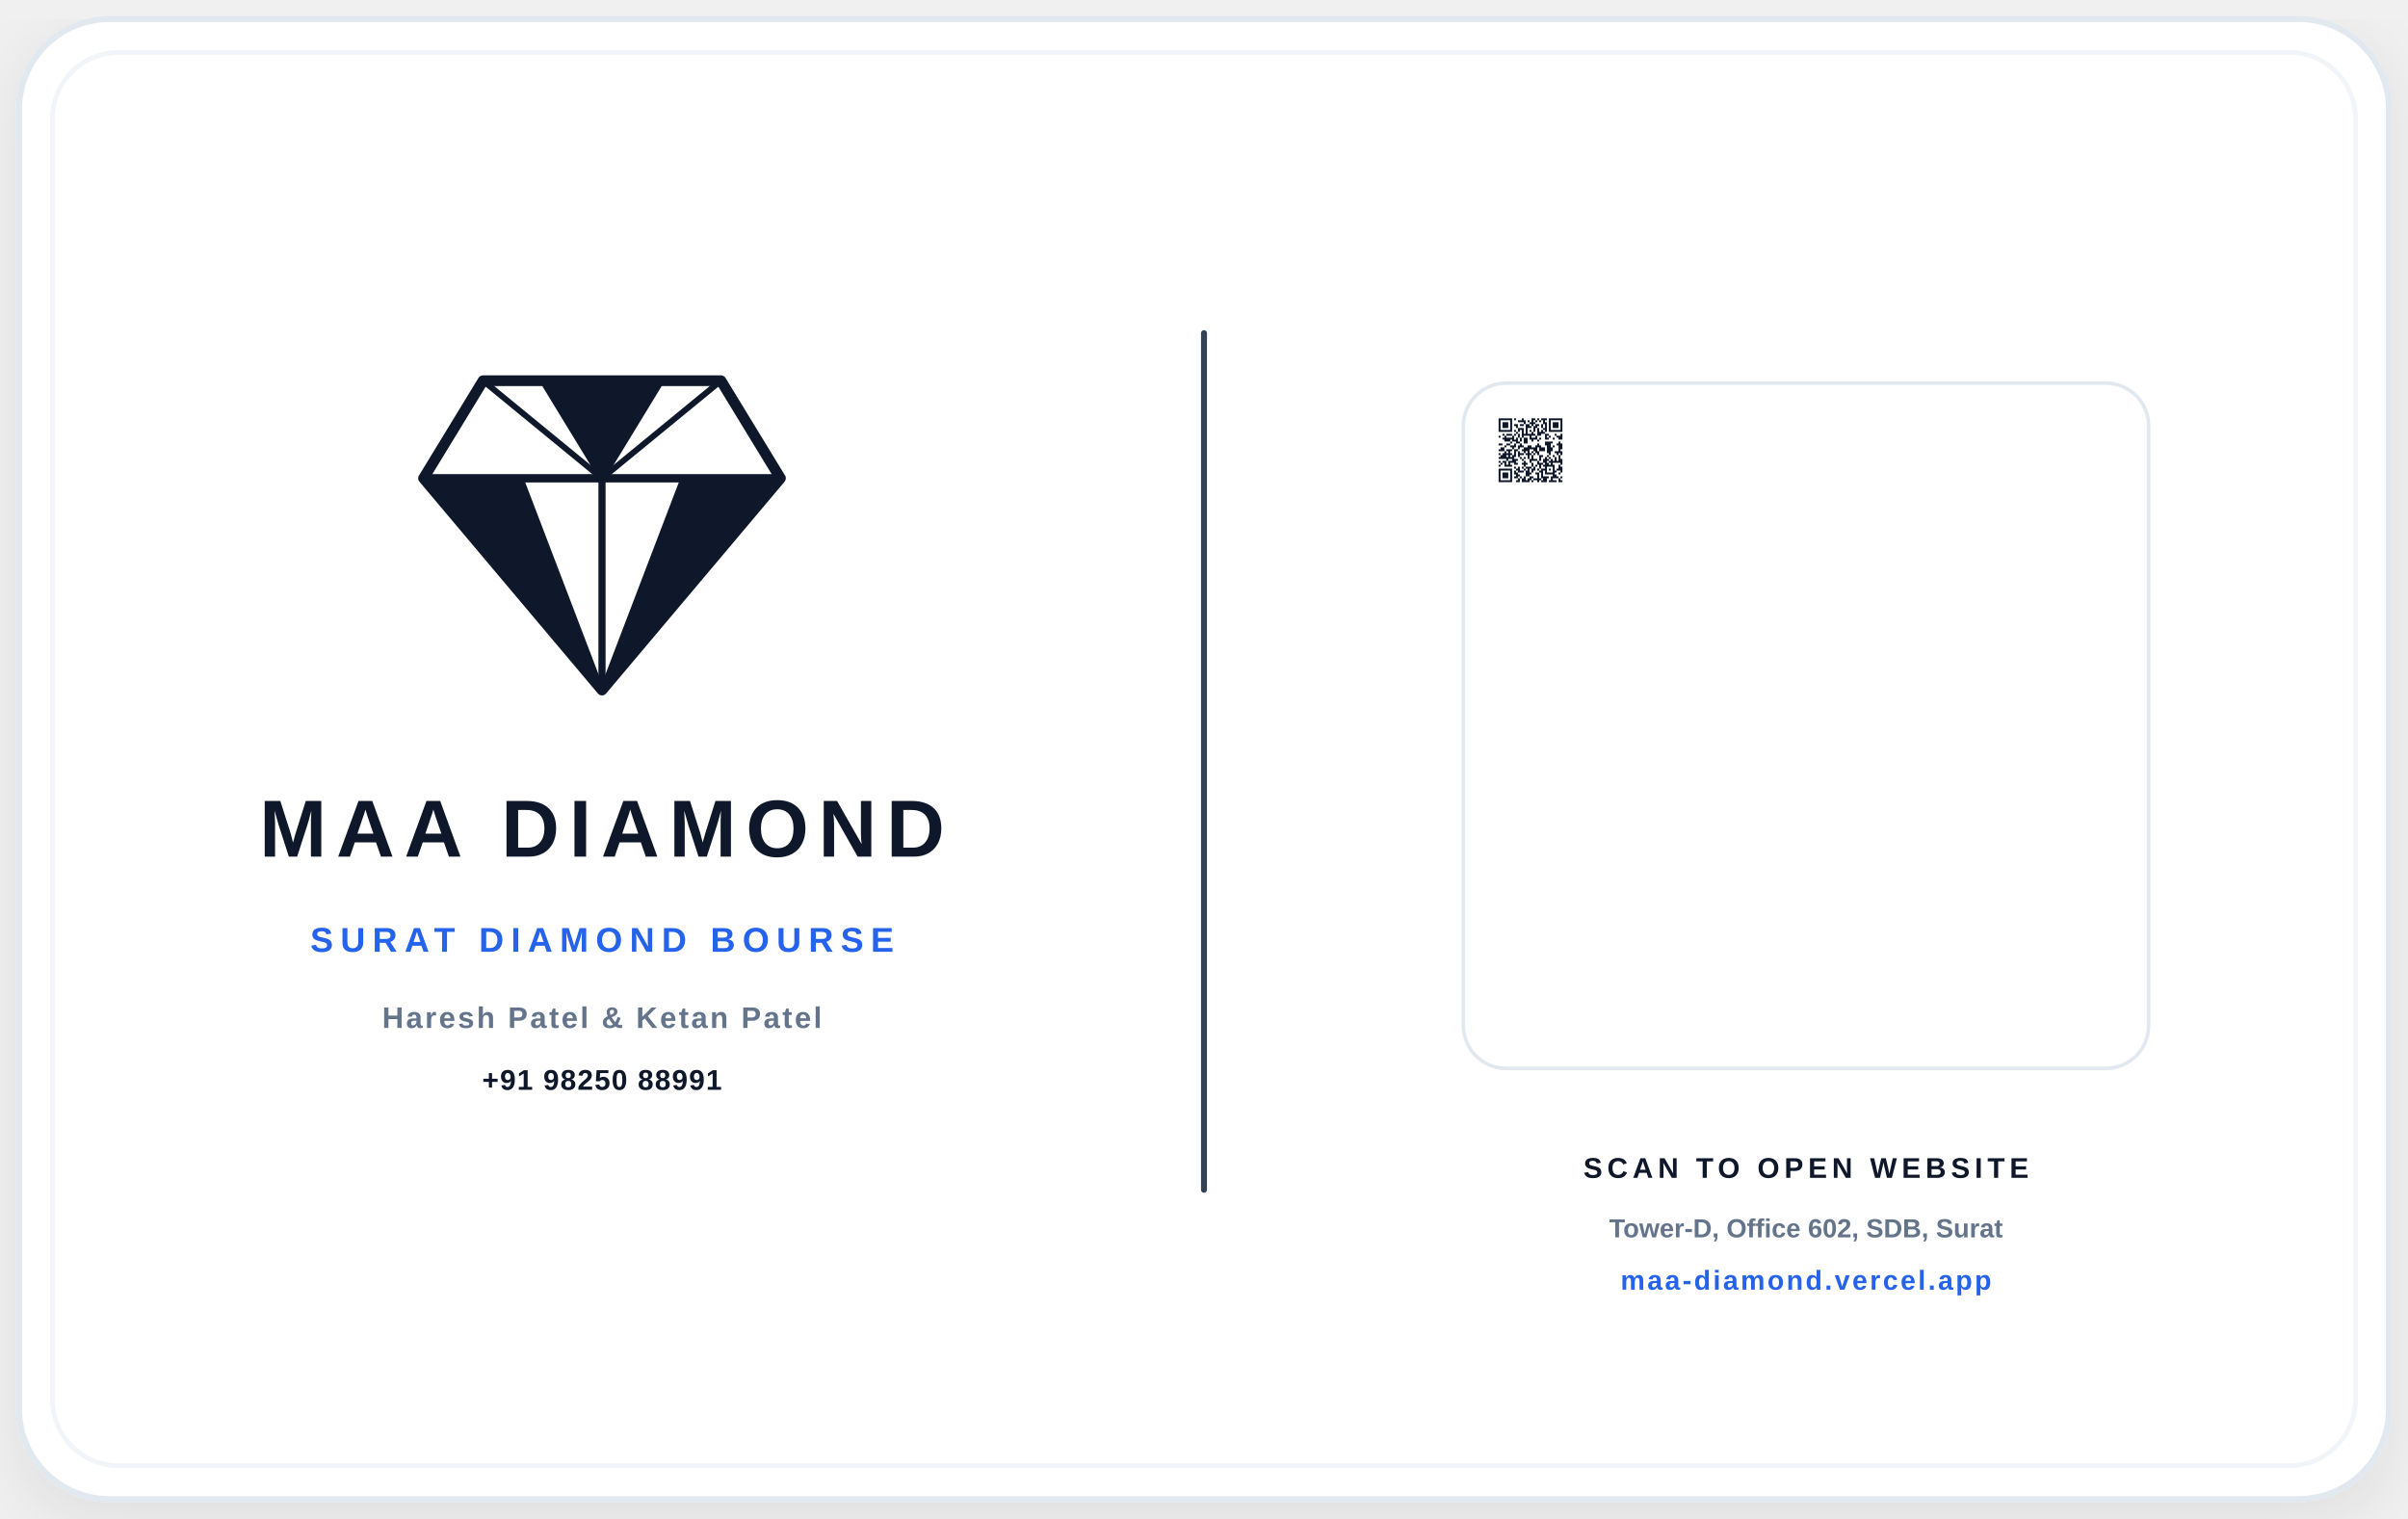
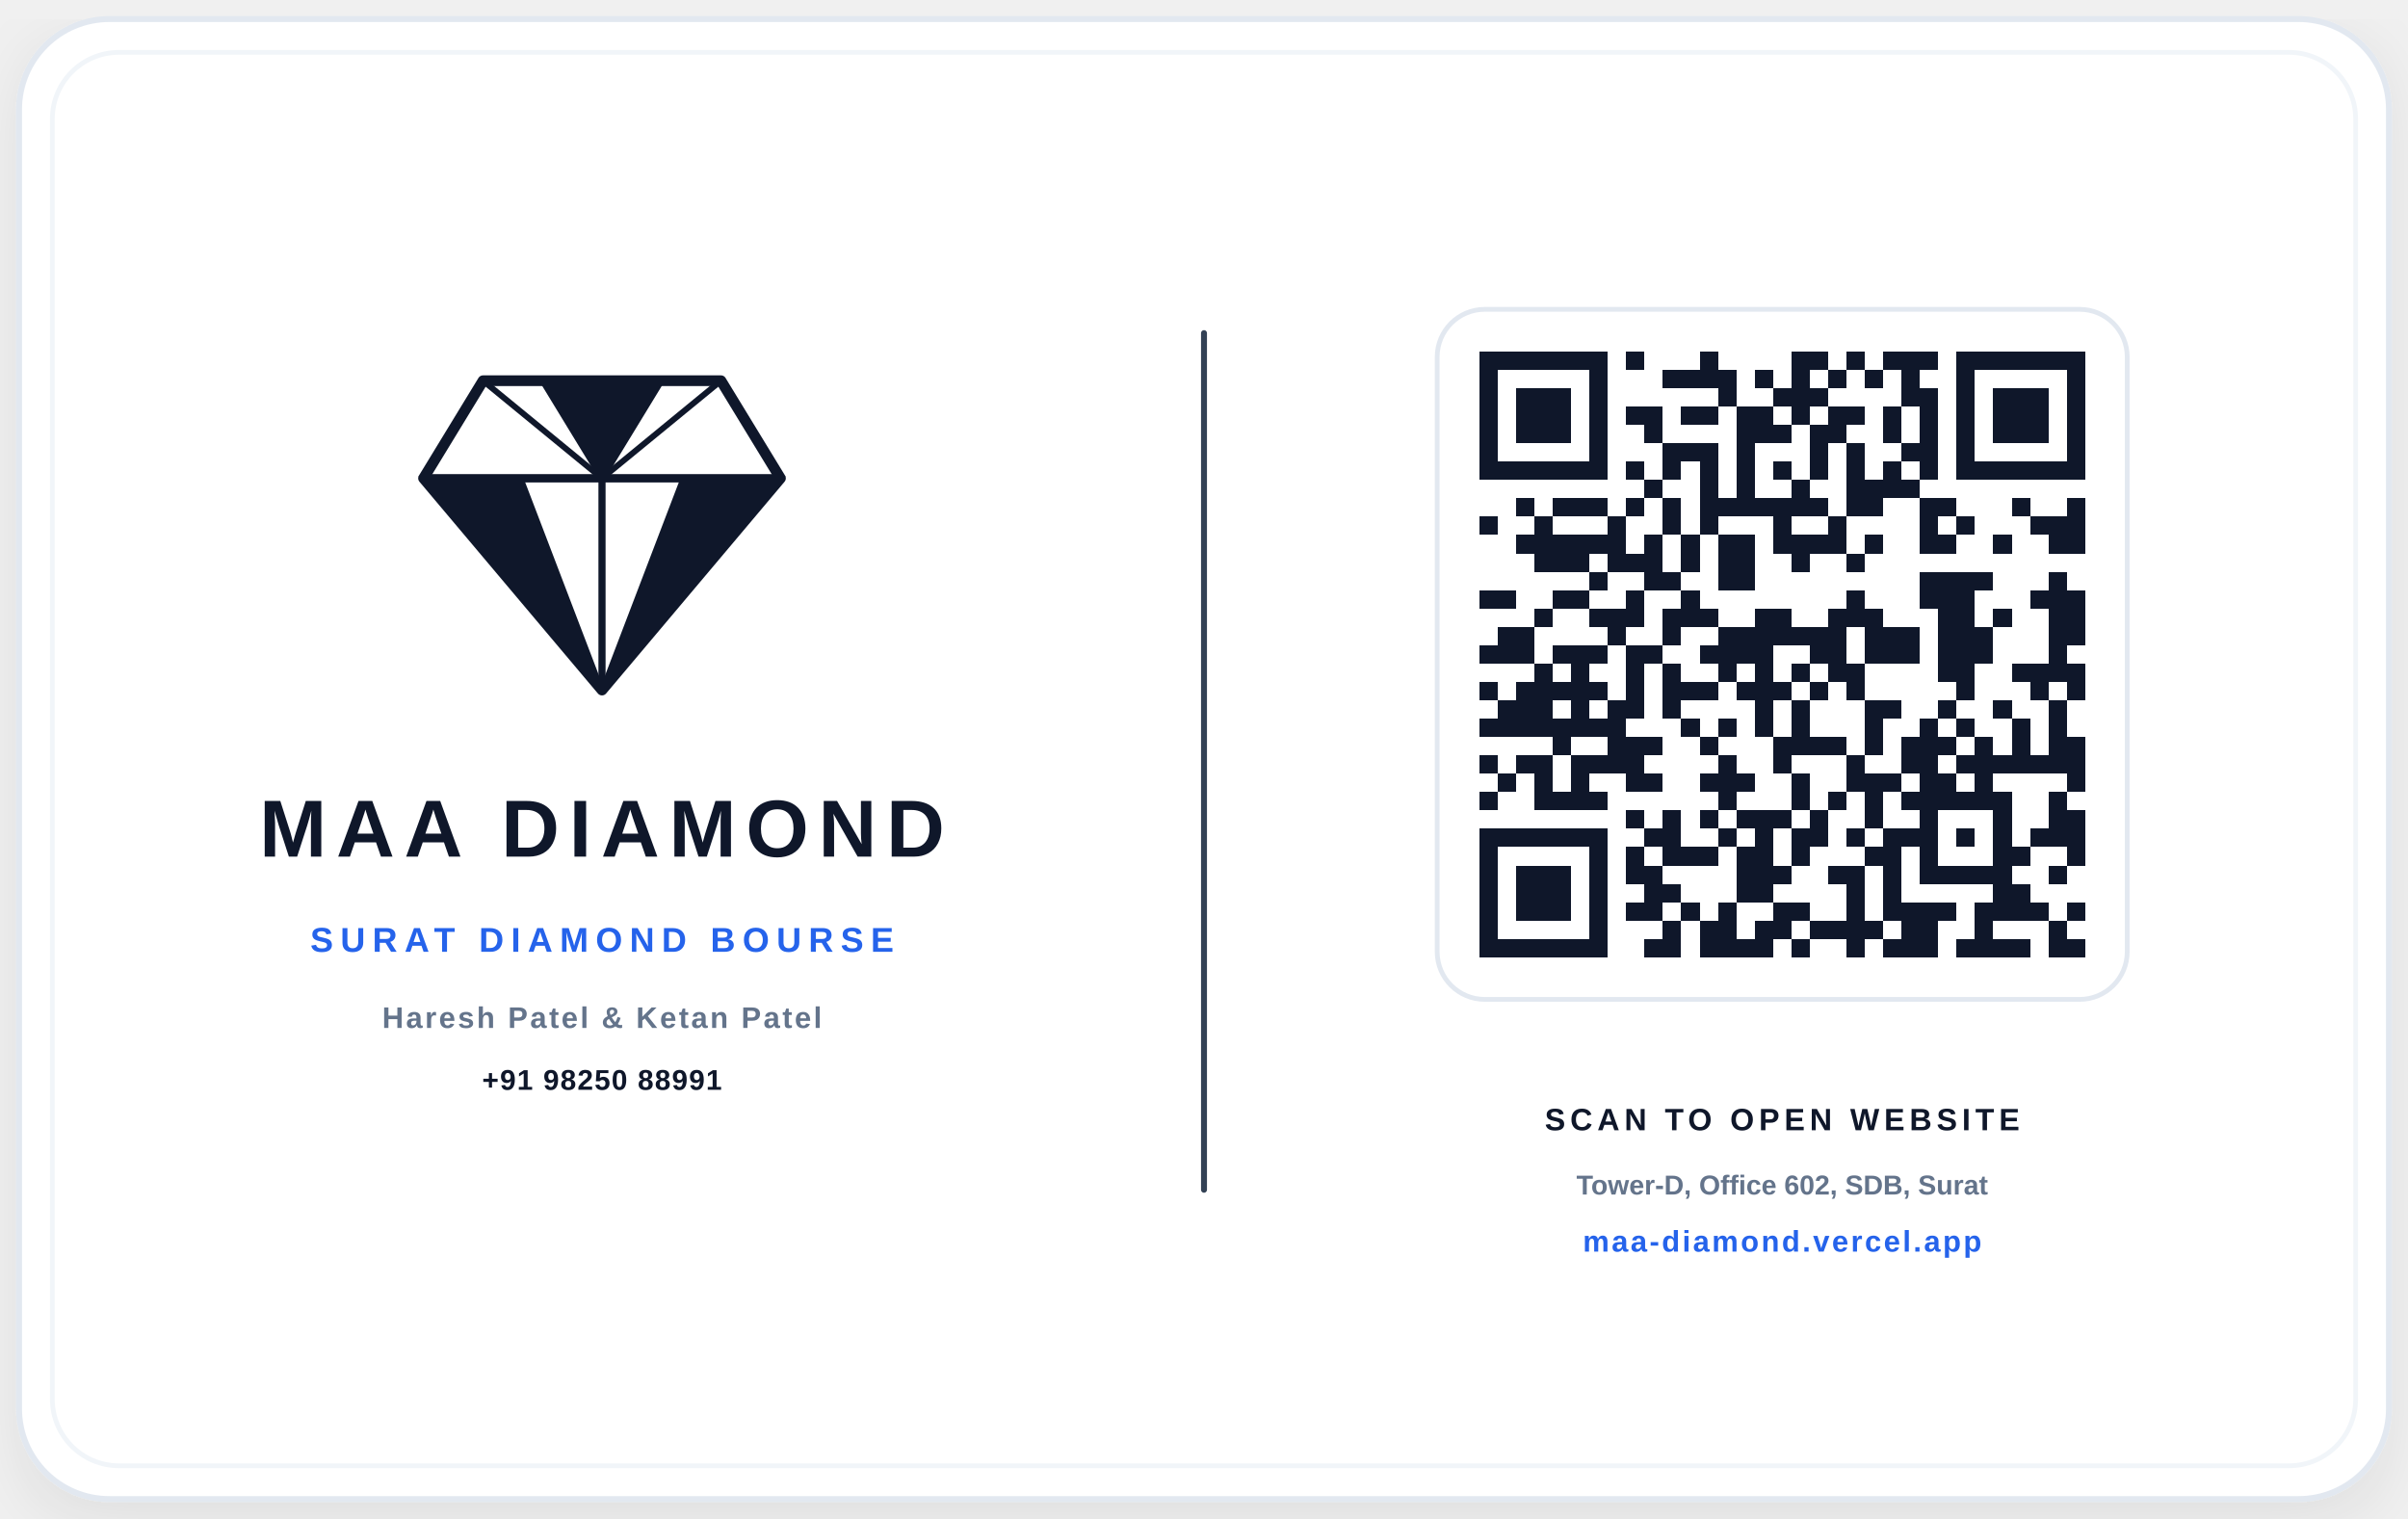
<svg xmlns="http://www.w3.org/2000/svg" width="1012" height="638" viewBox="0 0 1012 638">
  <defs>
    <filter id="cardShadow" x="-3%" y="-4%" width="106%" height="108%">
      <feDropShadow dx="0" dy="8" stdDeviation="14" flood-color="#000000" flood-opacity="0.08" />
    </filter>
  </defs>
  <rect x="8" y="8" width="996" height="622" rx="38" ry="38" fill="#FFFFFF" stroke="#E2E8F0" stroke-width="2.5" filter="url(#cardShadow)" />
  <rect x="22" y="22" width="968" height="594" rx="28" ry="28" fill="none" stroke="#F1F5F9" stroke-width="2" />
  <g transform="translate(253, 0)">
    <g transform="translate(-80, 145)">
      <polygon points="30,15 130,15 155,56 80,145 5,56" fill="none" stroke="#0F172A" stroke-width="4.5" stroke-linejoin="round" />
      <line x1="5" y1="56" x2="155" y2="56" stroke="#0F172A" stroke-width="3.5" />
      <polygon points="55,15 105,15 80,56" fill="#0F172A" stroke="#0F172A" stroke-width="2.5" />
      <line x1="30" y1="15" x2="80" y2="56" stroke="#0F172A" stroke-width="2.5" />
      <line x1="130" y1="15" x2="80" y2="56" stroke="#0F172A" stroke-width="2.5" />
      <line x1="80" y1="56" x2="80" y2="145" stroke="#0F172A" stroke-width="3" />
      <polygon points="5,56 46,56 80,145" fill="#0F172A" stroke="#0F172A" stroke-width="2" />
      <polygon points="155,56 114,56 80,145" fill="#0F172A" stroke="#0F172A" stroke-width="2" />
    </g>
    <text x="0" y="360" font-family="'Cinzel', 'Playfair Display', Calibri, 'Segoe UI', Arial, sans-serif" font-size="34" font-weight="900" fill="#0F172A" text-anchor="middle" letter-spacing="4">MAA DIAMOND</text>
    <text x="0" y="400" font-family="Calibri, 'Segoe UI', Arial, sans-serif" font-size="14.5" font-weight="800" fill="#2563EB" text-anchor="middle" letter-spacing="3">SURAT DIAMOND BOURSE</text>
    <text x="0" y="432" font-family="Calibri, 'Segoe UI', Arial, sans-serif" font-size="12.5" font-weight="600" fill="#64748B" text-anchor="middle" letter-spacing="1">Haresh Patel &amp; Ketan Patel</text>
    <text x="0" y="458" font-family="Calibri, 'Segoe UI', Arial, sans-serif" font-size="12" font-weight="700" fill="#0F172A" text-anchor="middle" letter-spacing="0.5">+91 98250 88991</text>
  </g>
  <line x1="506" y1="140" x2="506" y2="500" stroke="#334155" stroke-width="2.5" stroke-linecap="round" />
-   <g transform="translate(629, 175)">
-     <rect x="-14" y="-14" width="288" height="288" rx="18" fill="#FFFFFF" stroke="#E2E8F0" stroke-width="1.5" />
-     <g transform="scale(0.8125)">
+   <g transform="translate(614, 140)">
+     <rect x="-10" y="-10" width="290" height="290" rx="20" fill="#FFFFFF" stroke="#E2E8F0" stroke-width="2" />
+     <svg x="0" y="0" width="270" height="270" viewBox="0 0 35 35" shape-rendering="crispEdges">
      <path fill="#ffffff" d="M0 0h35v35H0z" />
      <path stroke="#0f172a" d="M1 1.5h7m1 0h1m3 0h1m4 0h2m1 0h1m1 0h3m1 0h7M1 2.5h1m5 0h1m3 0h4m1 0h1m1 0h1m1 0h1m1 0h1m1 0h1m2 0h1m5 0h1M1 3.5h1m1 0h3m1 0h1m6 0h1m2 0h3m4 0h2m1 0h1m1 0h3m1 0h1M1 4.5h1m1 0h3m1 0h1m1 0h2m1 0h2m1 0h2m1 0h1m1 0h2m1 0h1m1 0h1m1 0h1m1 0h3m1 0h1M1 5.5h1m1 0h3m1 0h1m2 0h1m4 0h3m1 0h2m2 0h1m1 0h1m1 0h1m1 0h3m1 0h1M1 6.5h1m5 0h1m3 0h3m1 0h1m3 0h1m1 0h1m2 0h2m1 0h1m5 0h1M1 7.5h7m1 0h1m1 0h1m1 0h1m1 0h1m1 0h1m1 0h1m1 0h1m1 0h1m1 0h1m1 0h7M10 8.5h1m2 0h1m1 0h1m2 0h1m2 0h4M3 9.5h1m1 0h3m1 0h1m1 0h1m1 0h7m1 0h2m2 0h2m3 0h1m2 0h1M1 10.5h1m2 0h1m3 0h1m2 0h1m1 0h1m3 0h1m2 0h1m4 0h1m1 0h1m3 0h3M3 11.5h6m1 0h1m1 0h1m1 0h2m1 0h4m1 0h1m2 0h2m2 0h1m2 0h2M4 12.5h3m1 0h3m1 0h1m1 0h2m2 0h1m2 0h1M7 13.5h1m2 0h2m2 0h2m9 0h4m3 0h1M1 14.5h2m2 0h2m2 0h1m2 0h1m8 0h1m3 0h3m3 0h3M4 15.5h1m2 0h3m1 0h3m2 0h2m2 0h3m3 0h2m1 0h1m2 0h2M2 16.5h2m4 0h1m2 0h1m2 0h7m1 0h3m1 0h3m3 0h2M1 17.5h3m1 0h3m1 0h2m2 0h4m2 0h2m1 0h3m1 0h3m3 0h1M4 18.5h1m1 0h1m2 0h1m1 0h1m2 0h1m1 0h1m1 0h1m1 0h2m4 0h2m2 0h4M1 19.5h1m1 0h5m1 0h1m1 0h3m1 0h3m1 0h1m1 0h1m5 0h1m3 0h1m1 0h1M2 20.5h3m1 0h1m1 0h2m1 0h1m4 0h1m1 0h1m3 0h2m2 0h1m2 0h1m2 0h1M1 21.5h8m3 0h1m1 0h1m1 0h1m1 0h1m3 0h1m2 0h1m1 0h1m2 0h1m1 0h1M5 22.5h1m2 0h3m2 0h1m3 0h4m1 0h1m1 0h3m1 0h1m1 0h1m1 0h2M1 23.5h1m1 0h2m1 0h4m4 0h1m2 0h1m3 0h1m2 0h2m1 0h7M2 24.5h1m1 0h1m1 0h1m2 0h2m2 0h3m2 0h1m2 0h3m1 0h2m1 0h1m4 0h1M1 25.5h1m2 0h4m6 0h1m3 0h1m1 0h1m1 0h1m1 0h6m2 0h1M9 26.5h1m1 0h1m1 0h1m1 0h3m1 0h1m2 0h1m2 0h1m3 0h1m2 0h2M1 27.5h7m2 0h2m2 0h1m1 0h1m1 0h2m1 0h1m1 0h3m1 0h1m1 0h1m1 0h3M1 28.5h1m5 0h1m1 0h1m1 0h3m1 0h2m1 0h1m3 0h2m1 0h1m3 0h2m2 0h1M1 29.5h1m1 0h3m1 0h1m1 0h2m4 0h3m2 0h2m1 0h1m1 0h5m2 0h1M1 30.5h1m1 0h3m1 0h1m2 0h2m3 0h2m4 0h1m1 0h1m5 0h2M1 31.5h1m1 0h3m1 0h1m1 0h2m1 0h1m1 0h1m2 0h2m2 0h1m1 0h4m1 0h4m1 0h1M1 32.5h1m5 0h1m3 0h1m1 0h2m1 0h2m1 0h4m1 0h2m2 0h1m3 0h1M1 33.5h7m2 0h2m1 0h4m1 0h1m2 0h1m1 0h3m1 0h4m1 0h2" />
-     </g>
+     </svg>
  </g>
-   <text x="759" y="495" font-family="Calibri, 'Segoe UI', Arial, sans-serif" font-size="12" font-weight="900" fill="#0F172A" text-anchor="middle" letter-spacing="2">SCAN TO OPEN WEBSITE</text>
-   <text x="759" y="520" font-family="Calibri, 'Segoe UI', Arial, sans-serif" font-size="11" font-weight="600" fill="#64748B" text-anchor="middle">Tower-D, Office 602, SDB, Surat</text>
-   <text x="759" y="542" font-family="Calibri, 'Segoe UI', Arial, sans-serif" font-size="11.5" font-weight="800" fill="#2563EB" text-anchor="middle" letter-spacing="1">maa-diamond.vercel.app</text>
+   <text x="749" y="475" font-family="Calibri, 'Segoe UI', Arial, sans-serif" font-size="13" font-weight="900" fill="#0F172A" text-anchor="middle" letter-spacing="2">SCAN TO OPEN WEBSITE</text>
+   <text x="749" y="502" font-family="Calibri, 'Segoe UI', Arial, sans-serif" font-size="11.5" font-weight="600" fill="#64748B" text-anchor="middle">Tower-D, Office 602, SDB, Surat</text>
+   <text x="749" y="526" font-family="Calibri, 'Segoe UI', Arial, sans-serif" font-size="12.5" font-weight="800" fill="#2563EB" text-anchor="middle" letter-spacing="1">maa-diamond.vercel.app</text>
</svg>
